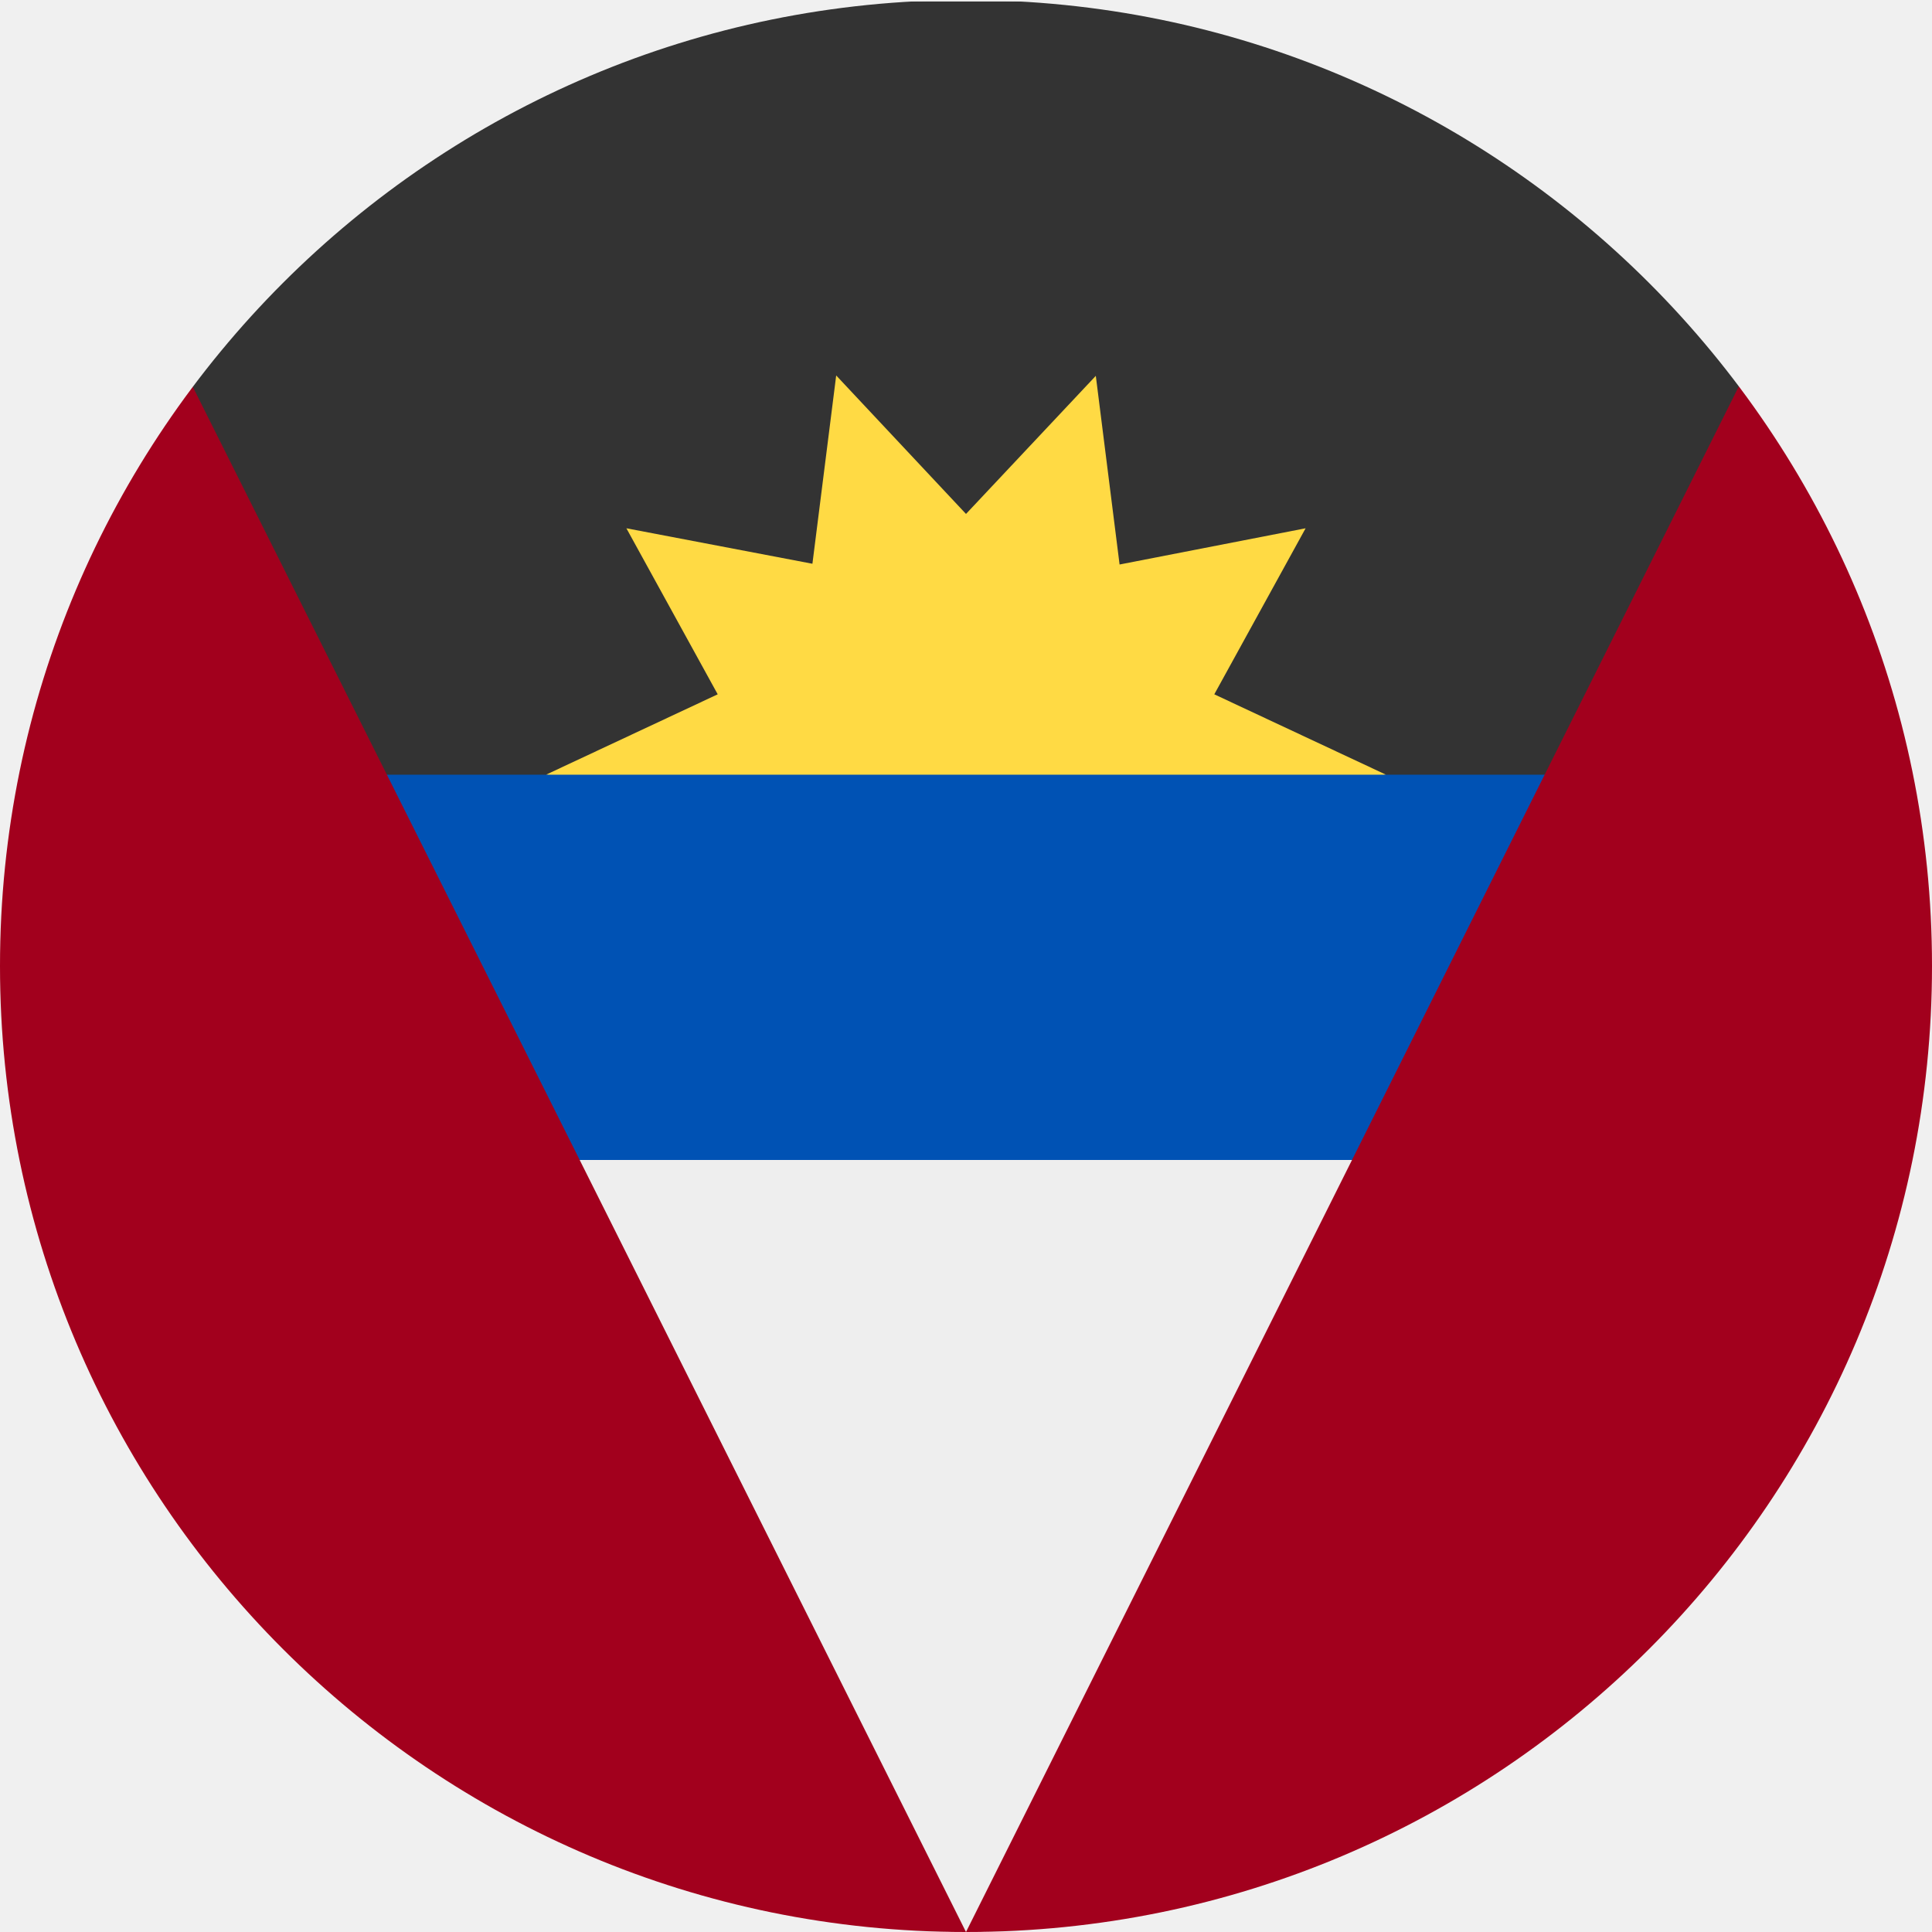
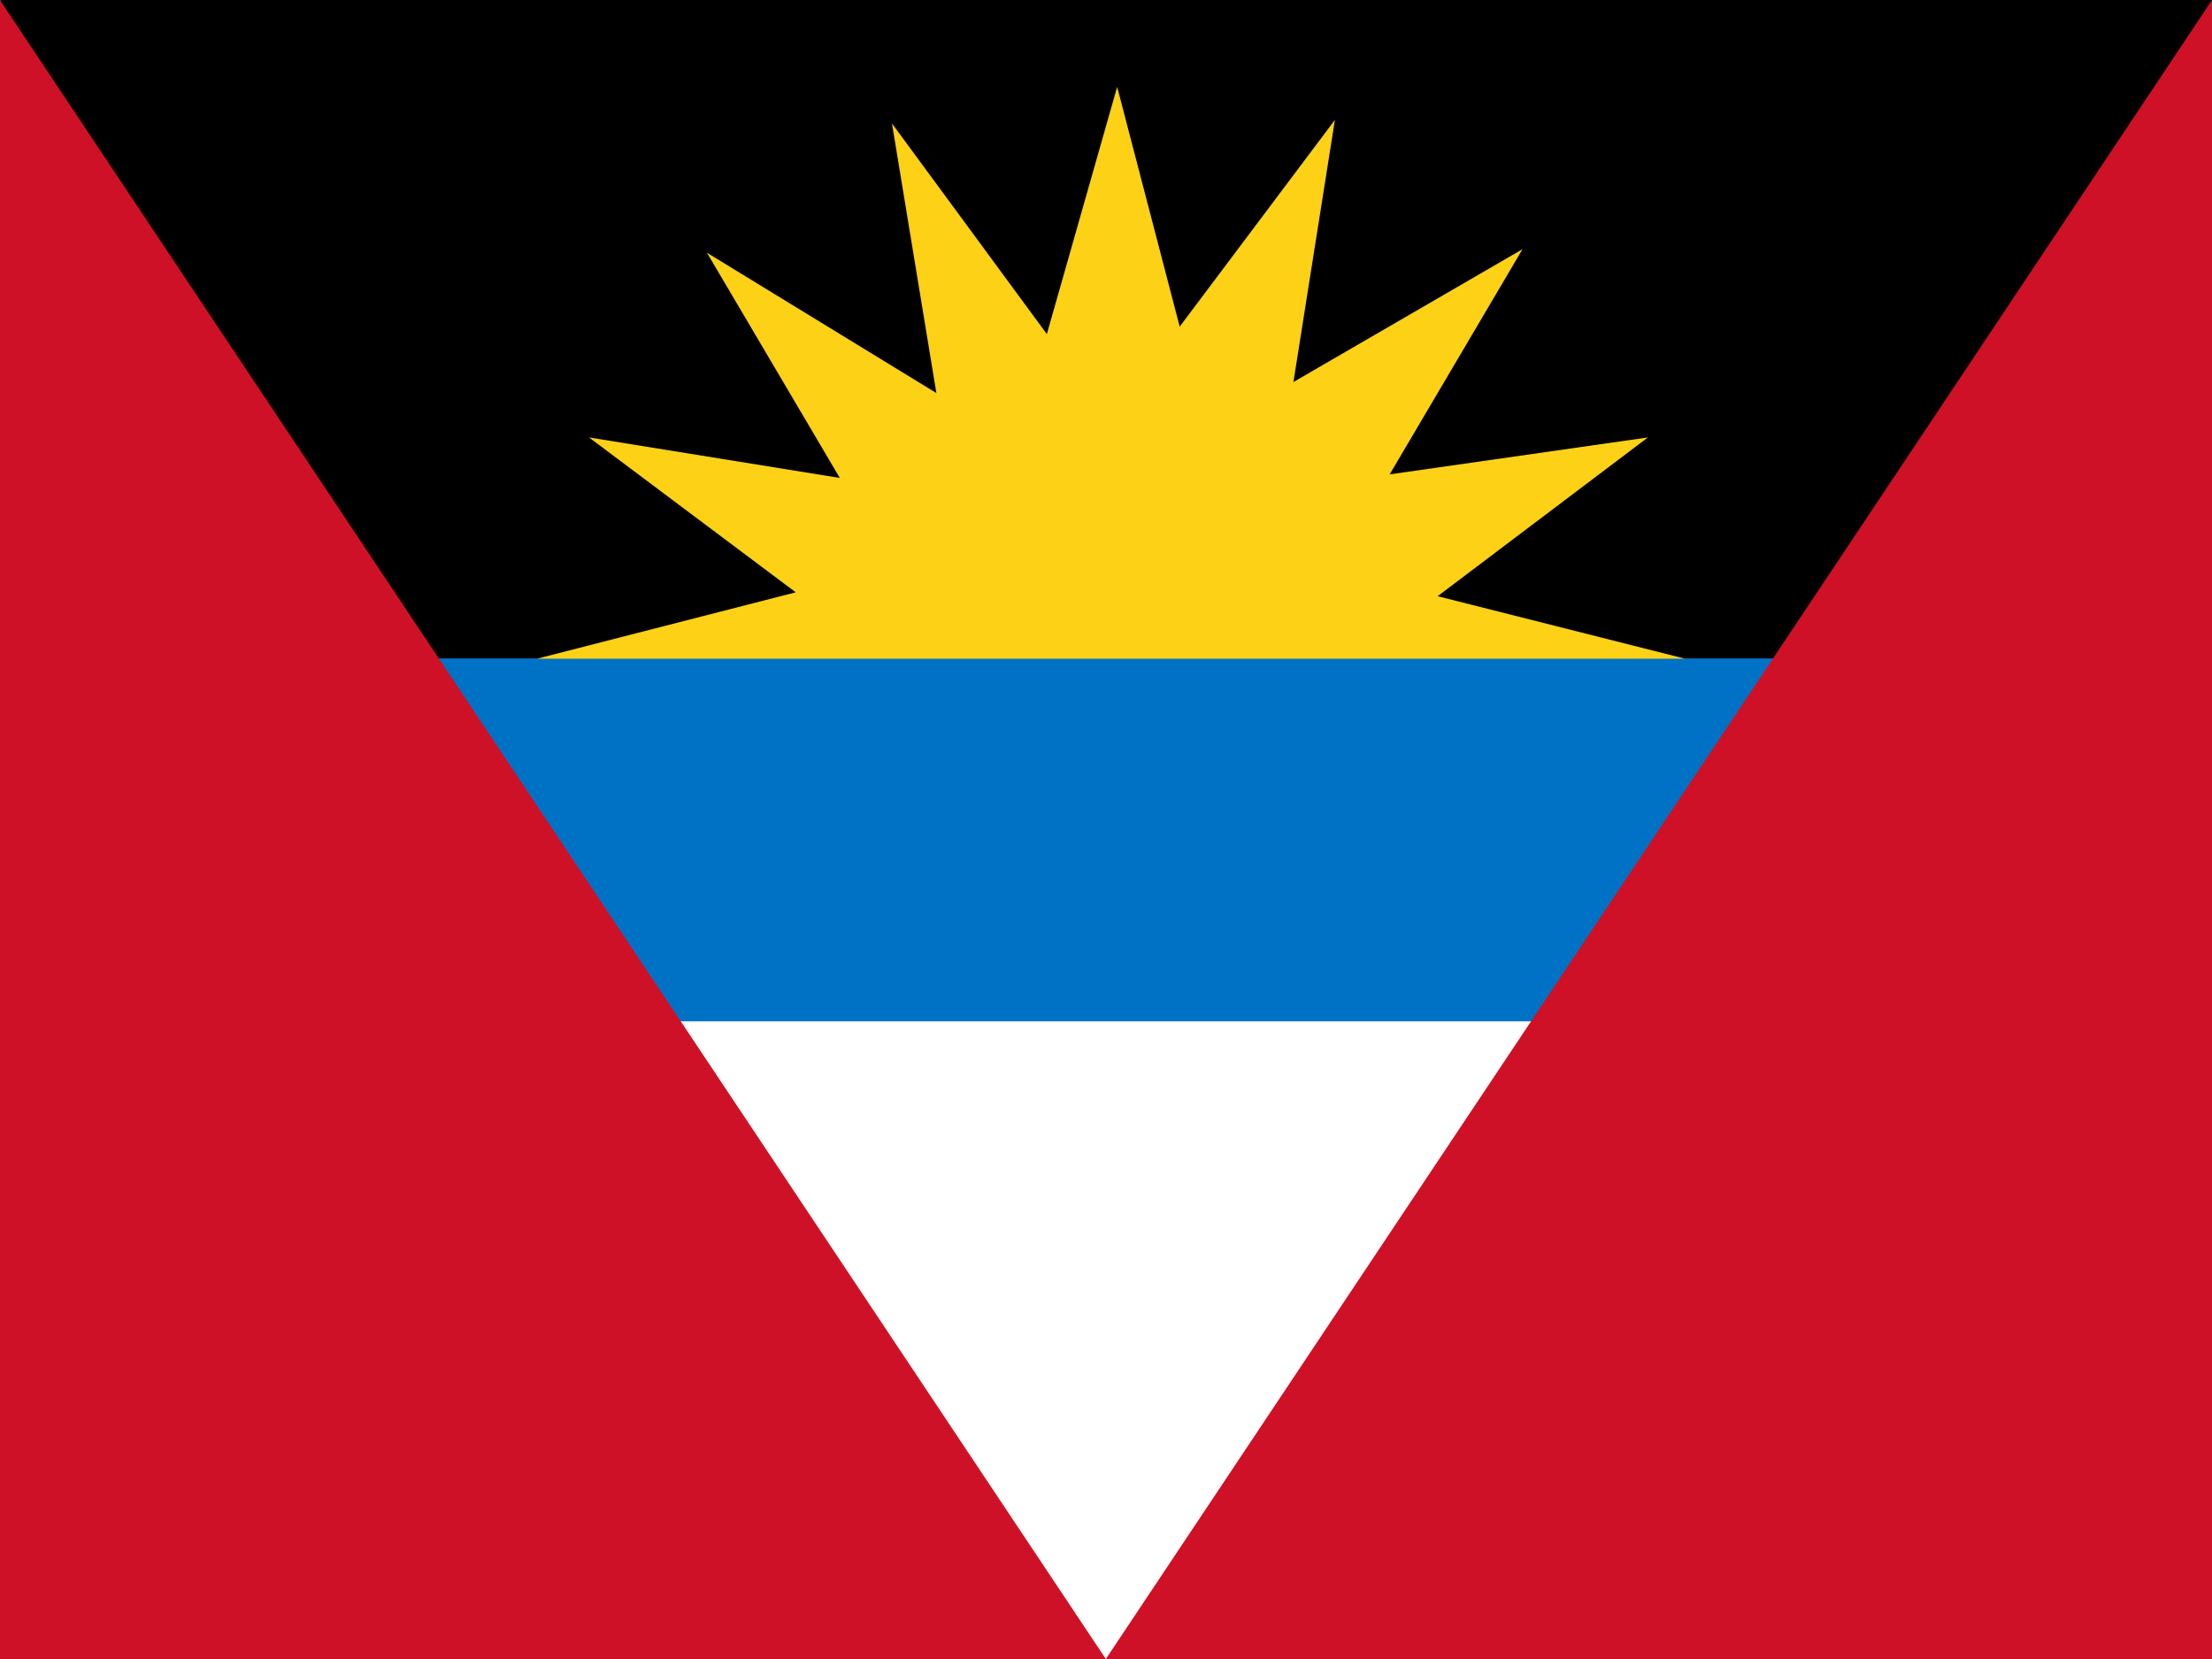
- <svg xmlns="http://www.w3.org/2000/svg" width="512" height="512" viewBox="0 0 512 512">
-   <mask id="a">
-     <circle cx="256" cy="256" r="256" fill="#fff" />
-   </mask>
-   <g mask="url(#a)">
-     <path fill="#333" d="M0 .4h512l-34 229H36z" />
-     <path fill="#ffda44" d="m367.3 205.3-109.7 19.4-112.9-19.4 45.5-21.3-24.2-44 49.3 9.4 6.3-49.9 34.4 36.7 34.4-36.6 6.3 50L346 140l-24.2 44z" />
-     <path fill="#0052b4" d="M25.6 205.3h466.8L257 439.5z" />
-     <path fill="#eee" d="M34 307.4h446L256 511.6z" />
-     <path fill="#a2001d" d="m0 511.6 256 .4L0 .4zm256 .4 256-.4V0z" />
+ <svg xmlns="http://www.w3.org/2000/svg" id="flag-icons-ag" viewBox="0 0 640 480">
+   <defs>
+     <clipPath id="ag-a">
+       <path fill-opacity=".7" d="M-79.7 0H603v512H-79.7z" />
+     </clipPath>
+   </defs>
+   <g fill-rule="evenodd" clip-path="url(#ag-a)" transform="translate(74.7)scale(.9375)">
+     <path fill="#fff" d="M-79.7 0H603v512H-79.7z" />
+     <path fill="#000001" d="M-79.6 0H603v204.8H-79.7z" />
+     <path fill="#0072c6" d="M21.3 203.2h480v112h-480z" />
+     <path fill="#ce1126" d="M603 .1V512H261.6L603 0zM-79.7.1V512h341.3L-79.7 0z" />
+     <path fill="#fcd116" d="M440.4 203.3 364 184l64.9-49-79.7 11.4 41-69.5-70.7 41L332.3 37l-47.9 63.8-19.3-74-21.7 76.3-47.8-65 13.7 83.2L138.5 78l41 69.5-77.4-12.5 63.8 47.8L86 203.3z" />
  </g>
</svg>
